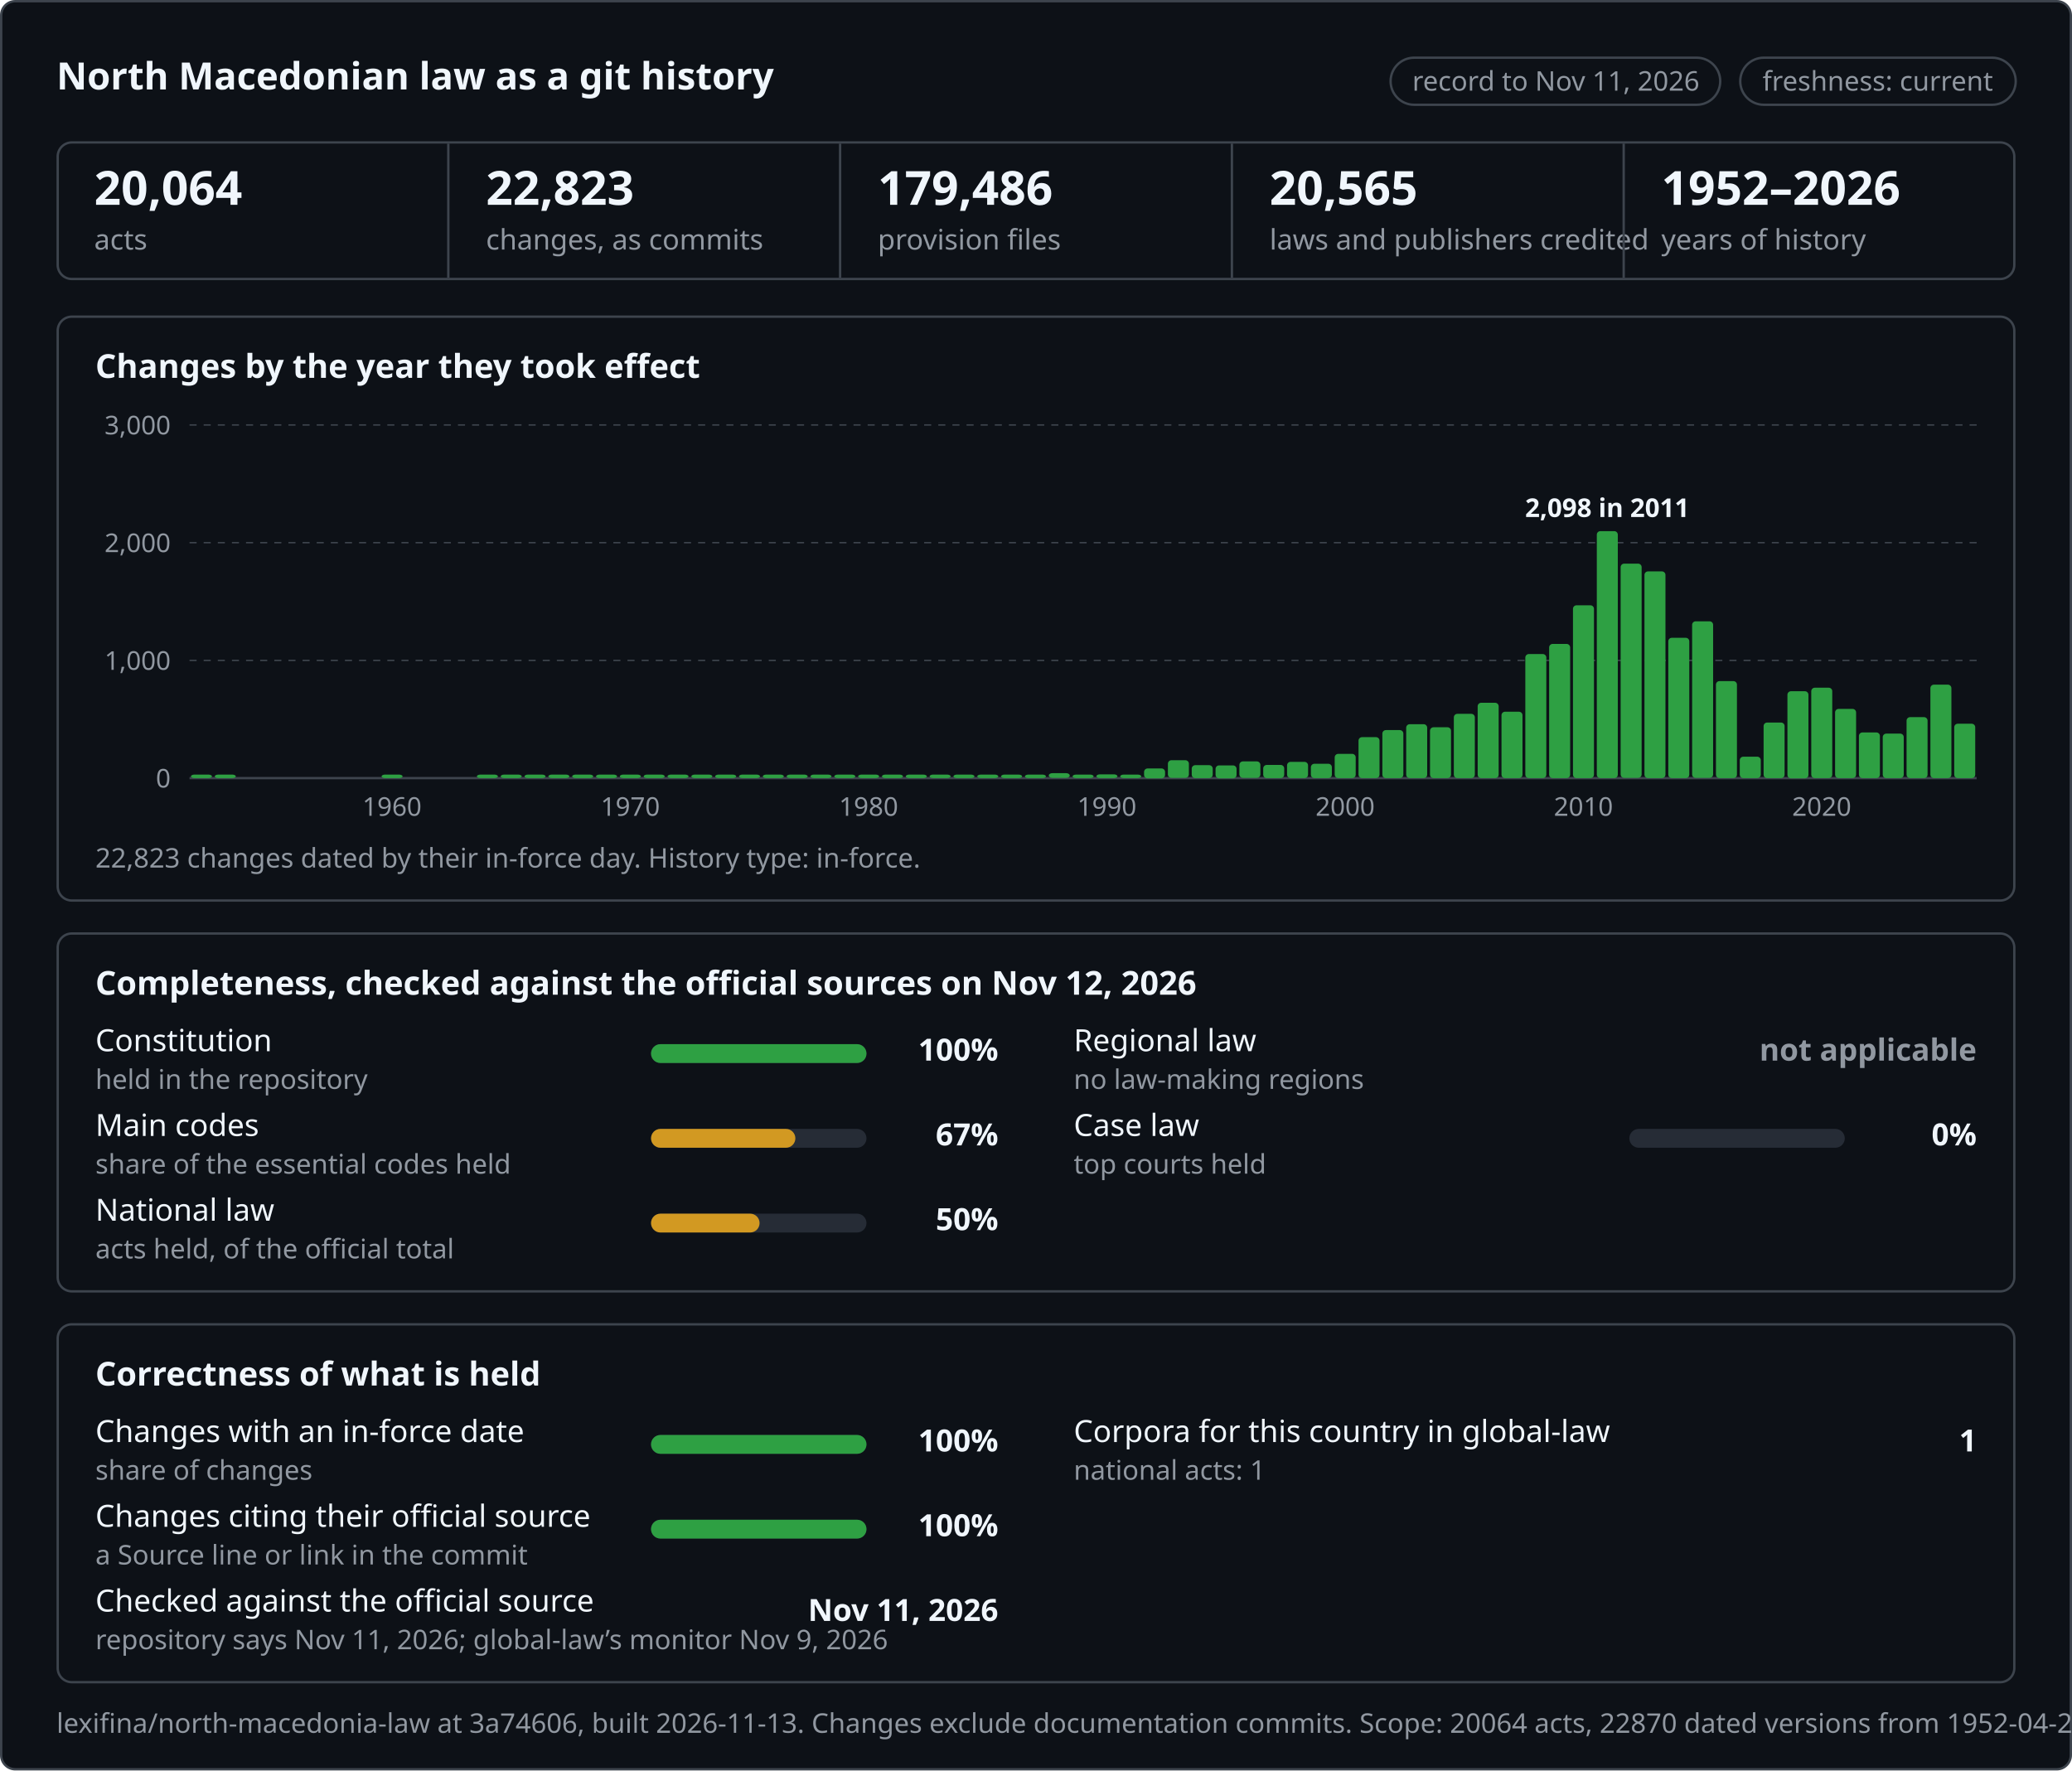
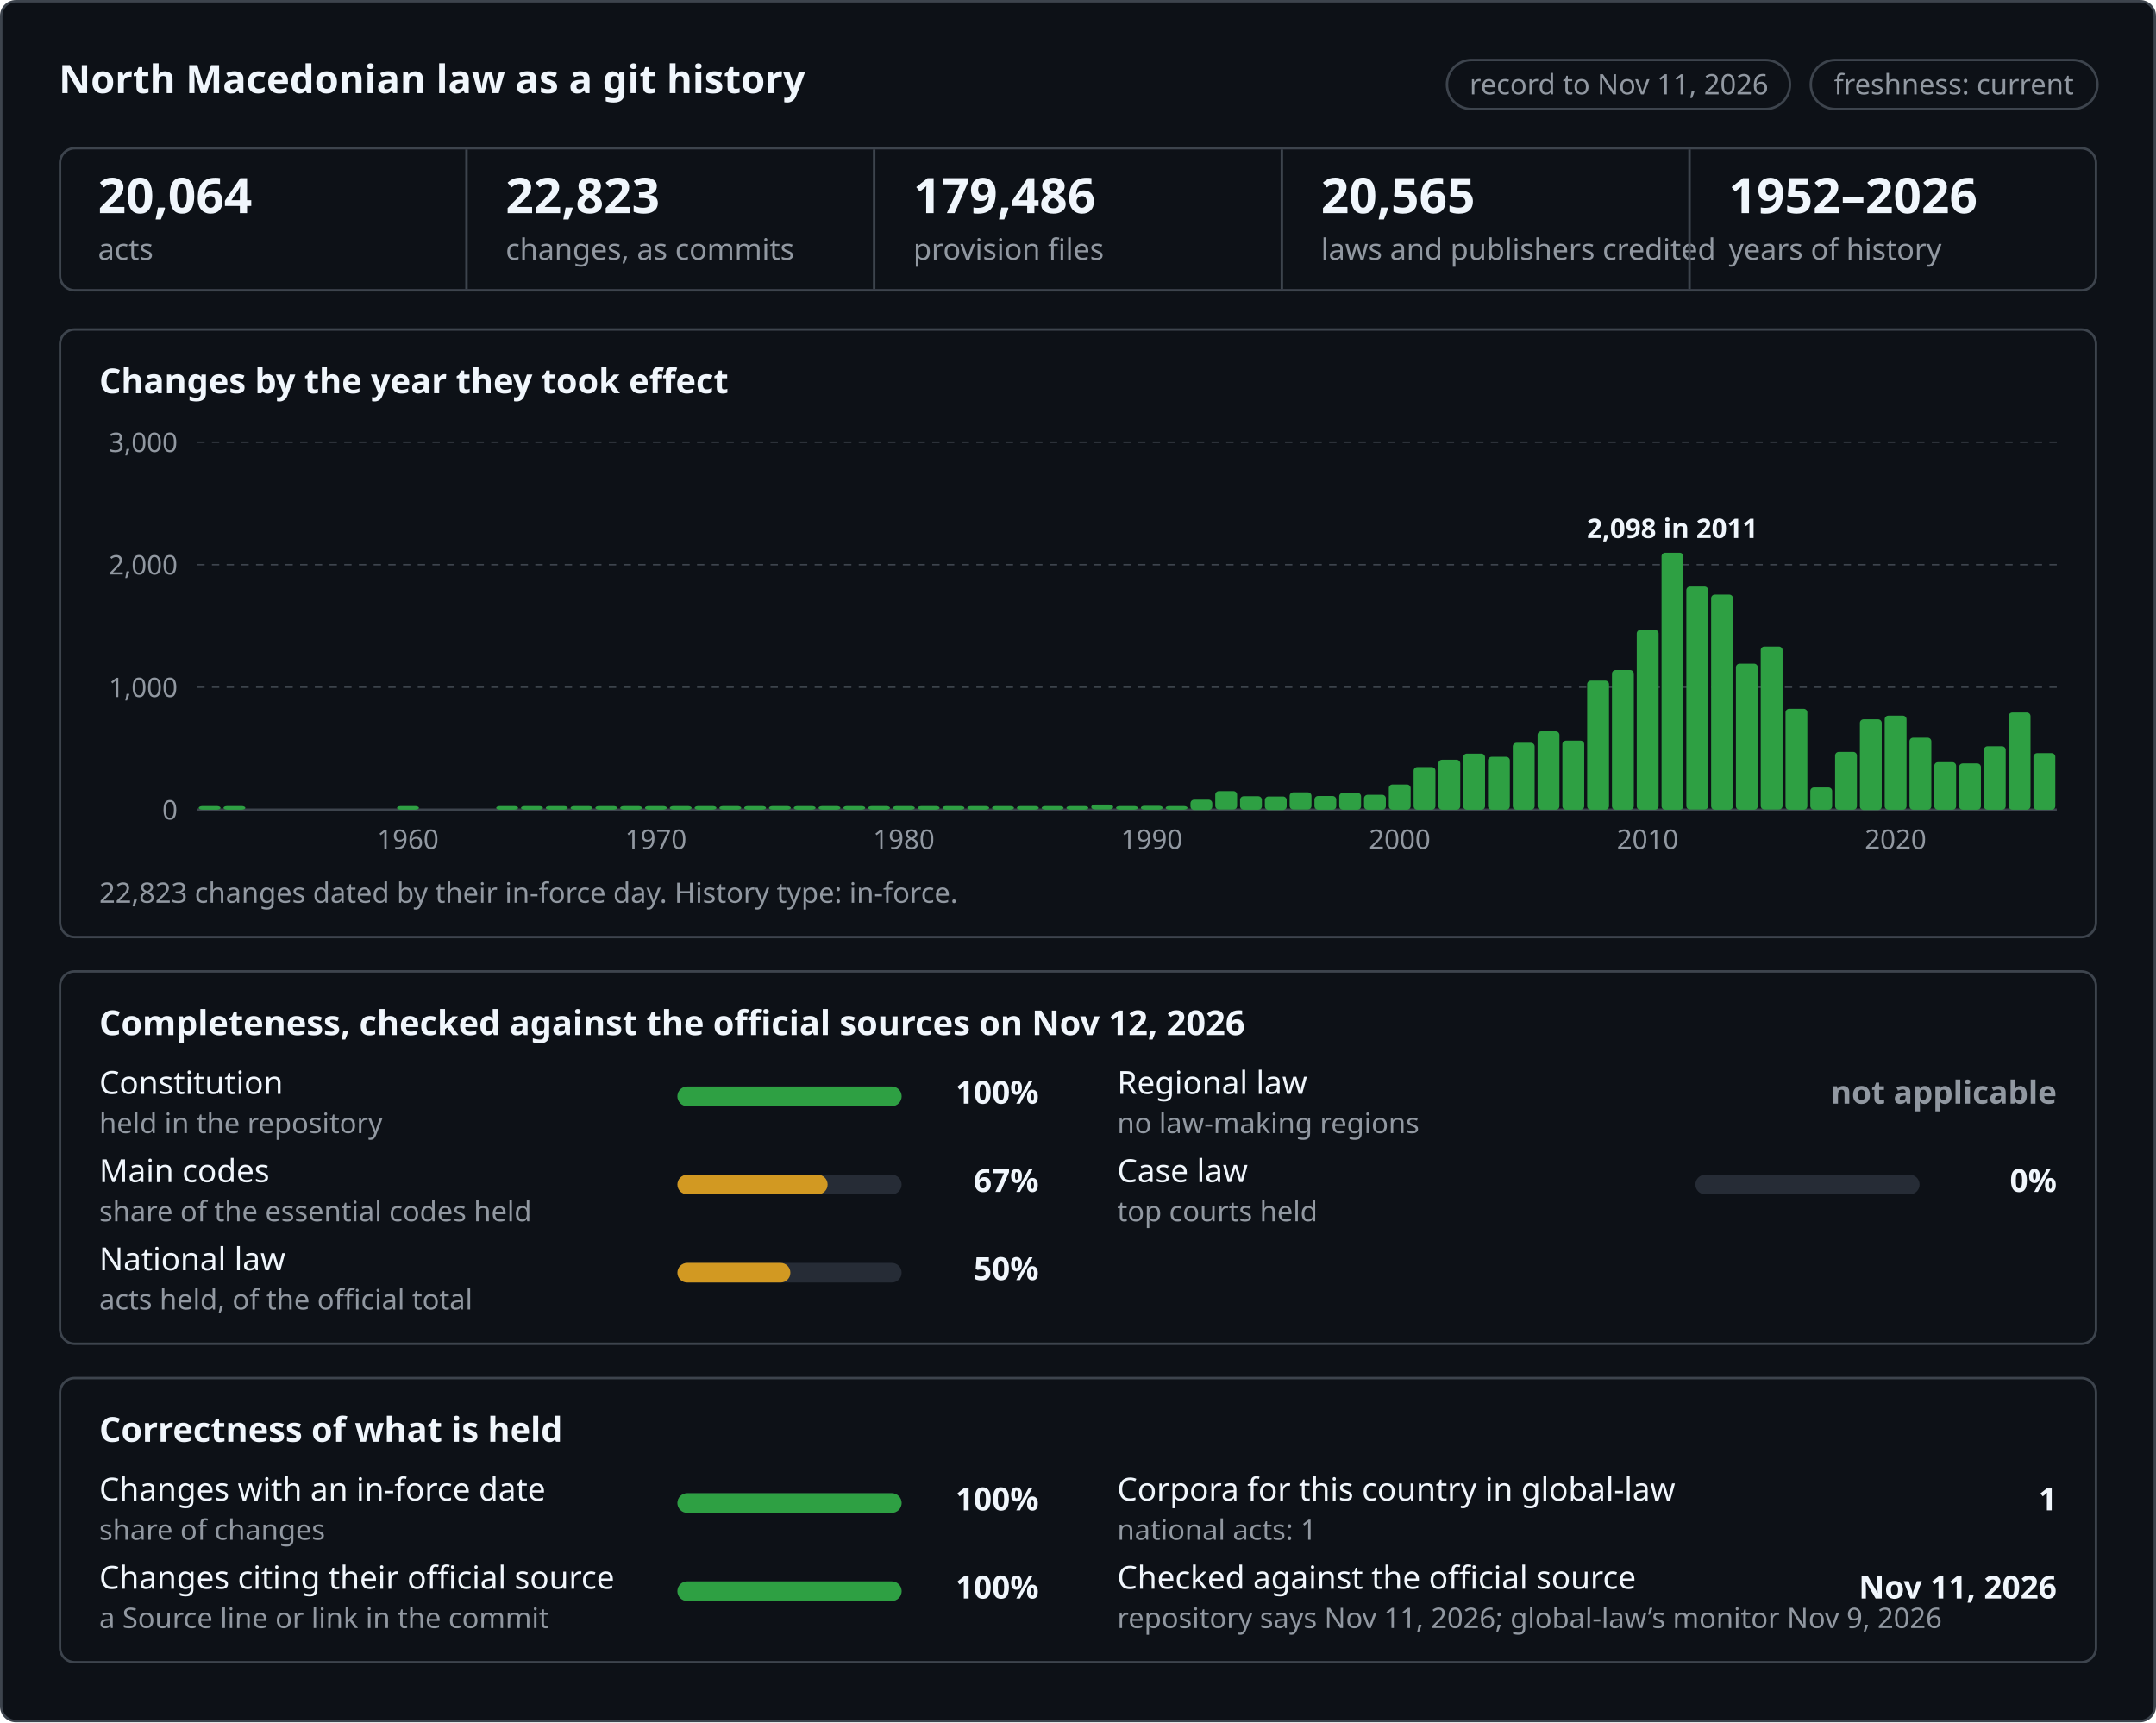
- <svg xmlns="http://www.w3.org/2000/svg" width="880" height="752" viewBox="0 0 880 752" font-family="-apple-system,BlinkMacSystemFont,Segoe UI,Noto Sans,Helvetica,Arial,sans-serif">
-   <rect x="0.5" y="0.5" width="879" height="751" rx="6" fill="#0d1117" stroke="#3d444d" />
+ <svg xmlns="http://www.w3.org/2000/svg" width="880" height="703" viewBox="0 0 880 703" font-family="-apple-system,BlinkMacSystemFont,Segoe UI,Noto Sans,Helvetica,Arial,sans-serif">
+   <rect x="0.5" y="0.5" width="879" height="702" rx="6" fill="#0d1117" stroke="#3d444d" />
  <text x="24" y="38" font-size="16" font-weight="600" fill="#f0f6fc">North Macedonian law as a git history</text>
  <rect x="590.6" y="24.5" width="140" height="20" rx="10" fill="none" stroke="#3d444d" />
  <text x="660.8" y="38.5" font-size="11.5" font-weight="500" text-anchor="middle" fill="#9198a1">record to Nov 11, 2026</text>
  <rect x="739.1" y="24.5" width="117" height="20" rx="10" fill="none" stroke="#3d444d" />
  <text x="797.5" y="38.5" font-size="11.5" font-weight="500" text-anchor="middle" fill="#9198a1">freshness: current</text>
  <rect x="24.5" y="60.5" width="831" height="58" rx="6" fill="#0d1117" stroke="#3d444d" />
  <text x="40.0" y="87" font-size="20" font-weight="600" fill="#f0f6fc">20,064</text>
  <text x="40.0" y="106" font-size="12" fill="#9198a1">acts</text>
  <line x1="190.4" y1="61" x2="190.4" y2="118" stroke="#3d444d" />
  <text x="206.4" y="87" font-size="20" font-weight="600" fill="#f0f6fc">22,823</text>
  <text x="206.4" y="106" font-size="12" fill="#9198a1">changes, as commits</text>
  <line x1="356.8" y1="61" x2="356.8" y2="118" stroke="#3d444d" />
  <text x="372.8" y="87" font-size="20" font-weight="600" fill="#f0f6fc">179,486</text>
  <text x="372.8" y="106" font-size="12" fill="#9198a1">provision files</text>
  <line x1="523.2" y1="61" x2="523.2" y2="118" stroke="#3d444d" />
  <text x="539.2" y="87" font-size="20" font-weight="600" fill="#f0f6fc">20,565</text>
  <text x="539.2" y="106" font-size="12" fill="#9198a1" textLength="142" lengthAdjust="spacingAndGlyphs">laws and publishers credited</text>
  <line x1="689.6" y1="61" x2="689.6" y2="118" stroke="#3d444d" />
  <text x="705.6" y="87" font-size="20" font-weight="600" fill="#f0f6fc">1952–2026</text>
  <text x="705.6" y="106" font-size="12" fill="#9198a1">years of history</text>
  <rect x="24.5" y="134.5" width="831" height="248" rx="6" fill="#0d1117" stroke="#3d444d" />
  <text x="40.5" y="160.5" font-size="14" font-weight="600" fill="#f0f6fc">Changes by the year they took effect</text>
  <line x1="80.5" y1="330.5" x2="839.5" y2="330.5" stroke="#3d444d" stroke-width="1" />
  <text x="72.5" y="334.5" font-size="11" text-anchor="end" fill="#9198a1">0</text>
  <line x1="80.5" y1="280.5" x2="839.5" y2="280.5" stroke="#3d444d" stroke-width="0.6" stroke-dasharray="3 3" />
  <text x="72.5" y="284.5" font-size="11" text-anchor="end" fill="#9198a1">1,000</text>
  <line x1="80.5" y1="230.5" x2="839.5" y2="230.5" stroke="#3d444d" stroke-width="0.6" stroke-dasharray="3 3" />
  <text x="72.5" y="234.5" font-size="11" text-anchor="end" fill="#9198a1">2,000</text>
  <line x1="80.5" y1="180.5" x2="839.5" y2="180.5" stroke="#3d444d" stroke-width="0.6" stroke-dasharray="3 3" />
  <text x="72.5" y="184.5" font-size="11" text-anchor="end" fill="#9198a1">3,000</text>
  <rect x="81.10" y="329.0" width="8.92" height="1.5" rx="1.5" fill="#2ea043" />
  <rect x="91.22" y="329.0" width="8.92" height="1.5" rx="1.5" fill="#2ea043" />
  <rect x="162.06" y="329.0" width="8.92" height="1.5" rx="1.5" fill="#2ea043" />
  <text x="166.5" y="346.5" font-size="11" text-anchor="middle" fill="#9198a1">1960</text>
  <rect x="202.54" y="329.0" width="8.92" height="1.5" rx="1.5" fill="#2ea043" />
  <rect x="212.66" y="329.0" width="8.92" height="1.5" rx="1.5" fill="#2ea043" />
  <rect x="222.78" y="329.0" width="8.92" height="1.5" rx="1.5" fill="#2ea043" />
  <rect x="232.90" y="329.0" width="8.92" height="1.5" rx="1.5" fill="#2ea043" />
  <rect x="243.02" y="329.0" width="8.92" height="1.5" rx="1.5" fill="#2ea043" />
  <rect x="253.14" y="329.0" width="8.92" height="1.5" rx="1.5" fill="#2ea043" />
  <rect x="263.26" y="329.0" width="8.92" height="1.5" rx="1.5" fill="#2ea043" />
  <text x="267.7" y="346.5" font-size="11" text-anchor="middle" fill="#9198a1">1970</text>
  <rect x="273.38" y="329.0" width="8.92" height="1.5" rx="1.5" fill="#2ea043" />
  <rect x="283.50" y="329.0" width="8.92" height="1.5" rx="1.5" fill="#2ea043" />
  <rect x="293.62" y="329.0" width="8.92" height="1.5" rx="1.5" fill="#2ea043" />
  <rect x="303.74" y="329.0" width="8.92" height="1.5" rx="1.5" fill="#2ea043" />
  <rect x="313.86" y="329.0" width="8.92" height="1.5" rx="1.5" fill="#2ea043" />
  <rect x="323.98" y="329.0" width="8.92" height="1.5" rx="1.5" fill="#2ea043" />
  <rect x="334.10" y="329.0" width="8.92" height="1.5" rx="1.5" fill="#2ea043" />
  <rect x="344.22" y="329.0" width="8.92" height="1.5" rx="1.5" fill="#2ea043" />
  <rect x="354.34" y="329.0" width="8.92" height="1.5" rx="1.5" fill="#2ea043" />
  <rect x="364.46" y="329.0" width="8.92" height="1.5" rx="1.5" fill="#2ea043" />
  <text x="368.9" y="346.5" font-size="11" text-anchor="middle" fill="#9198a1">1980</text>
  <rect x="374.58" y="329.0" width="8.92" height="1.5" rx="1.5" fill="#2ea043" />
  <rect x="384.70" y="329.0" width="8.92" height="1.5" rx="1.5" fill="#2ea043" />
  <rect x="394.82" y="329.0" width="8.92" height="1.5" rx="1.5" fill="#2ea043" />
  <rect x="404.94" y="329.0" width="8.92" height="1.5" rx="1.5" fill="#2ea043" />
  <rect x="415.06" y="329.0" width="8.92" height="1.5" rx="1.5" fill="#2ea043" />
  <rect x="425.18" y="329.0" width="8.92" height="1.5" rx="1.5" fill="#2ea043" />
  <rect x="435.30" y="329.0" width="8.92" height="1.5" rx="1.5" fill="#2ea043" />
  <rect x="445.42" y="328.4" width="8.92" height="2.0" rx="1.5" fill="#2ea043" />
  <rect x="455.54" y="329.0" width="8.92" height="1.5" rx="1.5" fill="#2ea043" />
  <rect x="465.66" y="328.9" width="8.92" height="1.6" rx="1.5" fill="#2ea043" />
  <text x="470.1" y="346.5" font-size="11" text-anchor="middle" fill="#9198a1">1990</text>
  <rect x="475.78" y="329.0" width="8.92" height="1.5" rx="1.5" fill="#2ea043" />
  <rect x="485.90" y="326.4" width="8.92" height="4.2" rx="1.5" fill="#2ea043" />
  <rect x="496.02" y="322.9" width="8.92" height="7.5" rx="1.5" fill="#2ea043" />
  <rect x="506.14" y="325.0" width="8.92" height="5.5" rx="1.5" fill="#2ea043" />
  <rect x="516.26" y="325.1" width="8.92" height="5.5" rx="1.5" fill="#2ea043" />
  <rect x="526.38" y="323.4" width="8.92" height="7.0" rx="1.5" fill="#2ea043" />
  <rect x="536.50" y="324.9" width="8.92" height="5.6" rx="1.5" fill="#2ea043" />
  <rect x="546.62" y="323.6" width="8.92" height="6.9" rx="1.5" fill="#2ea043" />
  <rect x="556.74" y="324.4" width="8.92" height="6.1" rx="1.5" fill="#2ea043" />
  <rect x="566.86" y="320.2" width="8.92" height="10.3" rx="1.5" fill="#2ea043" />
  <text x="571.3" y="346.5" font-size="11" text-anchor="middle" fill="#9198a1">2000</text>
  <rect x="576.98" y="313.1" width="8.92" height="17.4" rx="1.5" fill="#2ea043" />
  <rect x="587.10" y="310.1" width="8.92" height="20.4" rx="1.5" fill="#2ea043" />
  <rect x="597.22" y="307.6" width="8.92" height="22.9" rx="1.5" fill="#2ea043" />
  <rect x="607.34" y="308.9" width="8.92" height="21.6" rx="1.5" fill="#2ea043" />
  <rect x="617.46" y="303.2" width="8.92" height="27.3" rx="1.5" fill="#2ea043" />
  <rect x="627.58" y="298.5" width="8.92" height="32.0" rx="1.5" fill="#2ea043" />
  <rect x="637.70" y="302.3" width="8.92" height="28.2" rx="1.5" fill="#2ea043" />
  <rect x="647.82" y="277.8" width="8.92" height="52.7" rx="1.5" fill="#2ea043" />
  <rect x="657.94" y="273.5" width="8.92" height="57.0" rx="1.5" fill="#2ea043" />
  <rect x="668.06" y="257.1" width="8.92" height="73.4" rx="1.5" fill="#2ea043" />
  <text x="672.5" y="346.5" font-size="11" text-anchor="middle" fill="#9198a1">2010</text>
  <rect x="678.18" y="225.6" width="8.92" height="104.9" rx="1.5" fill="#2ea043" />
  <text x="682.6" y="219.6" font-size="11" font-weight="600" text-anchor="middle" fill="#f0f6fc">2,098 in 2011</text>
  <rect x="688.30" y="239.4" width="8.92" height="91.0" rx="1.5" fill="#2ea043" />
  <rect x="698.42" y="242.7" width="8.92" height="87.8" rx="1.5" fill="#2ea043" />
  <rect x="708.54" y="270.9" width="8.92" height="59.6" rx="1.5" fill="#2ea043" />
  <rect x="718.66" y="263.9" width="8.92" height="66.5" rx="1.5" fill="#2ea043" />
  <rect x="728.78" y="289.3" width="8.92" height="41.2" rx="1.5" fill="#2ea043" />
  <rect x="738.90" y="321.4" width="8.92" height="9.1" rx="1.5" fill="#2ea043" />
  <rect x="749.02" y="306.9" width="8.92" height="23.6" rx="1.5" fill="#2ea043" />
  <rect x="759.14" y="293.6" width="8.92" height="37.0" rx="1.5" fill="#2ea043" />
  <rect x="769.26" y="292.1" width="8.92" height="38.4" rx="1.5" fill="#2ea043" />
  <text x="773.7" y="346.5" font-size="11" text-anchor="middle" fill="#9198a1">2020</text>
  <rect x="779.38" y="301.1" width="8.92" height="29.4" rx="1.5" fill="#2ea043" />
  <rect x="789.50" y="311.1" width="8.92" height="19.4" rx="1.5" fill="#2ea043" />
  <rect x="799.62" y="311.6" width="8.92" height="18.9" rx="1.5" fill="#2ea043" />
  <rect x="809.74" y="304.6" width="8.92" height="25.9" rx="1.5" fill="#2ea043" />
  <rect x="819.86" y="290.8" width="8.92" height="39.7" rx="1.5" fill="#2ea043" />
  <rect x="829.98" y="307.4" width="8.92" height="23.1" rx="1.5" fill="#2ea043" />
  <text x="40.5" y="368.5" font-size="11.5" fill="#9198a1">22,823 changes dated by their in-force day. History type: in-force.</text>
  <rect x="24.5" y="396.5" width="831" height="152" rx="6" fill="#0d1117" stroke="#3d444d" />
  <text x="40.5" y="422.5" font-size="14" font-weight="600" fill="#f0f6fc">Completeness, checked against the official sources on Nov 12, 2026</text>
  <text x="40.5" y="446.5" font-size="13" fill="#f0f6fc">Constitution</text>
  <text x="40.5" y="462.5" font-size="11.5" fill="#9198a1">held in the repository</text>
  <g>
    <rect x="276.5" y="443.5" width="91.5" height="8" rx="4" fill="#262c36" />
    <rect x="276.5" y="443.5" width="91.5" height="8" rx="4" fill="#2ea043" />
  </g>
  <text x="424.0" y="450.5" font-size="13" font-weight="600" text-anchor="end" fill="#f0f6fc">100%</text>
  <text x="40.5" y="482.5" font-size="13" fill="#f0f6fc">Main codes</text>
  <text x="40.5" y="498.5" font-size="11.5" fill="#9198a1">share of the essential codes held</text>
  <g>
    <rect x="276.5" y="479.5" width="91.5" height="8" rx="4" fill="#262c36" />
    <rect x="276.5" y="479.5" width="61.3" height="8" rx="4" fill="#d29922" />
  </g>
  <text x="424.0" y="486.5" font-size="13" font-weight="600" text-anchor="end" fill="#f0f6fc">67%</text>
  <text x="40.5" y="518.5" font-size="13" fill="#f0f6fc">National law</text>
  <text x="40.5" y="534.5" font-size="11.5" fill="#9198a1">acts held, of the official total</text>
  <g>
    <rect x="276.5" y="515.5" width="91.5" height="8" rx="4" fill="#262c36" />
    <rect x="276.5" y="515.5" width="46.1" height="8" rx="4" fill="#d29922" />
  </g>
  <text x="424.0" y="522.5" font-size="13" font-weight="600" text-anchor="end" fill="#f0f6fc">50%</text>
  <text x="456.0" y="446.5" font-size="13" fill="#f0f6fc">Regional law</text>
  <text x="456.0" y="462.5" font-size="11.5" fill="#9198a1">no law-making regions</text>
  <text x="839.5" y="450.5" font-size="13" font-weight="600" text-anchor="end" fill="#9198a1">not applicable</text>
  <text x="456.0" y="482.5" font-size="13" fill="#f0f6fc">Case law</text>
  <text x="456.0" y="498.5" font-size="11.5" fill="#9198a1">top courts held</text>
  <g>
    <rect x="692.0" y="479.5" width="91.5" height="8" rx="4" fill="#262c36" />
  </g>
  <text x="839.5" y="486.5" font-size="13" font-weight="600" text-anchor="end" fill="#f0f6fc">0%</text>
-   <rect x="24.5" y="562.5" width="831" height="152" rx="6" fill="#0d1117" stroke="#3d444d" />
+   <rect x="24.5" y="562.5" width="831" height="116" rx="6" fill="#0d1117" stroke="#3d444d" />
  <text x="40.5" y="588.5" font-size="14" font-weight="600" fill="#f0f6fc">Correctness of what is held</text>
  <text x="40.5" y="612.5" font-size="13" fill="#f0f6fc">Changes with an in-force date</text>
  <text x="40.5" y="628.5" font-size="11.5" fill="#9198a1">share of changes</text>
  <g>
    <rect x="276.5" y="609.5" width="91.5" height="8" rx="4" fill="#262c36" />
    <rect x="276.5" y="609.5" width="91.5" height="8" rx="4" fill="#2ea043" />
  </g>
  <text x="424.0" y="616.5" font-size="13" font-weight="600" text-anchor="end" fill="#f0f6fc">100%</text>
  <text x="40.5" y="648.5" font-size="13" fill="#f0f6fc">Changes citing their official source</text>
  <text x="40.5" y="664.5" font-size="11.5" fill="#9198a1">a Source line or link in the commit</text>
  <g>
    <rect x="276.5" y="645.5" width="91.5" height="8" rx="4" fill="#262c36" />
    <rect x="276.5" y="645.5" width="91.5" height="8" rx="4" fill="#2ea043" />
  </g>
  <text x="424.0" y="652.5" font-size="13" font-weight="600" text-anchor="end" fill="#f0f6fc">100%</text>
-   <text x="40.5" y="684.5" font-size="13" fill="#f0f6fc">Checked against the official source</text>
-   <text x="40.5" y="700.5" font-size="11.5" fill="#9198a1">repository says Nov 11, 2026; global-law’s monitor Nov 9, 2026</text>
-   <text x="424.0" y="688.5" font-size="13" font-weight="600" text-anchor="end" fill="#f0f6fc">Nov 11, 2026</text>
  <text x="456.0" y="612.5" font-size="13" fill="#f0f6fc">Corpora for this country in global-law</text>
  <text x="456.0" y="628.5" font-size="11.5" fill="#9198a1">national acts: 1</text>
  <text x="839.5" y="616.5" font-size="13" font-weight="600" text-anchor="end" fill="#f0f6fc">1</text>
-   <text x="24" y="736" font-size="11.5" fill="#9198a1" textLength="832" lengthAdjust="spacingAndGlyphs">lexifina/north-macedonia-law at 3a74606, built 2026-11-13. Changes exclude documentation commits. Scope: 20064 acts, 22870 dated versions from 1952-04-23 to 2026-11-10</text>
+   <text x="456.0" y="648.5" font-size="13" fill="#f0f6fc">Checked against the official source</text>
+   <text x="456.0" y="664.5" font-size="11.5" fill="#9198a1">repository says Nov 11, 2026; global-law’s monitor Nov 9, 2026</text>
+   <text x="839.5" y="652.5" font-size="13" font-weight="600" text-anchor="end" fill="#f0f6fc">Nov 11, 2026</text>
</svg>
